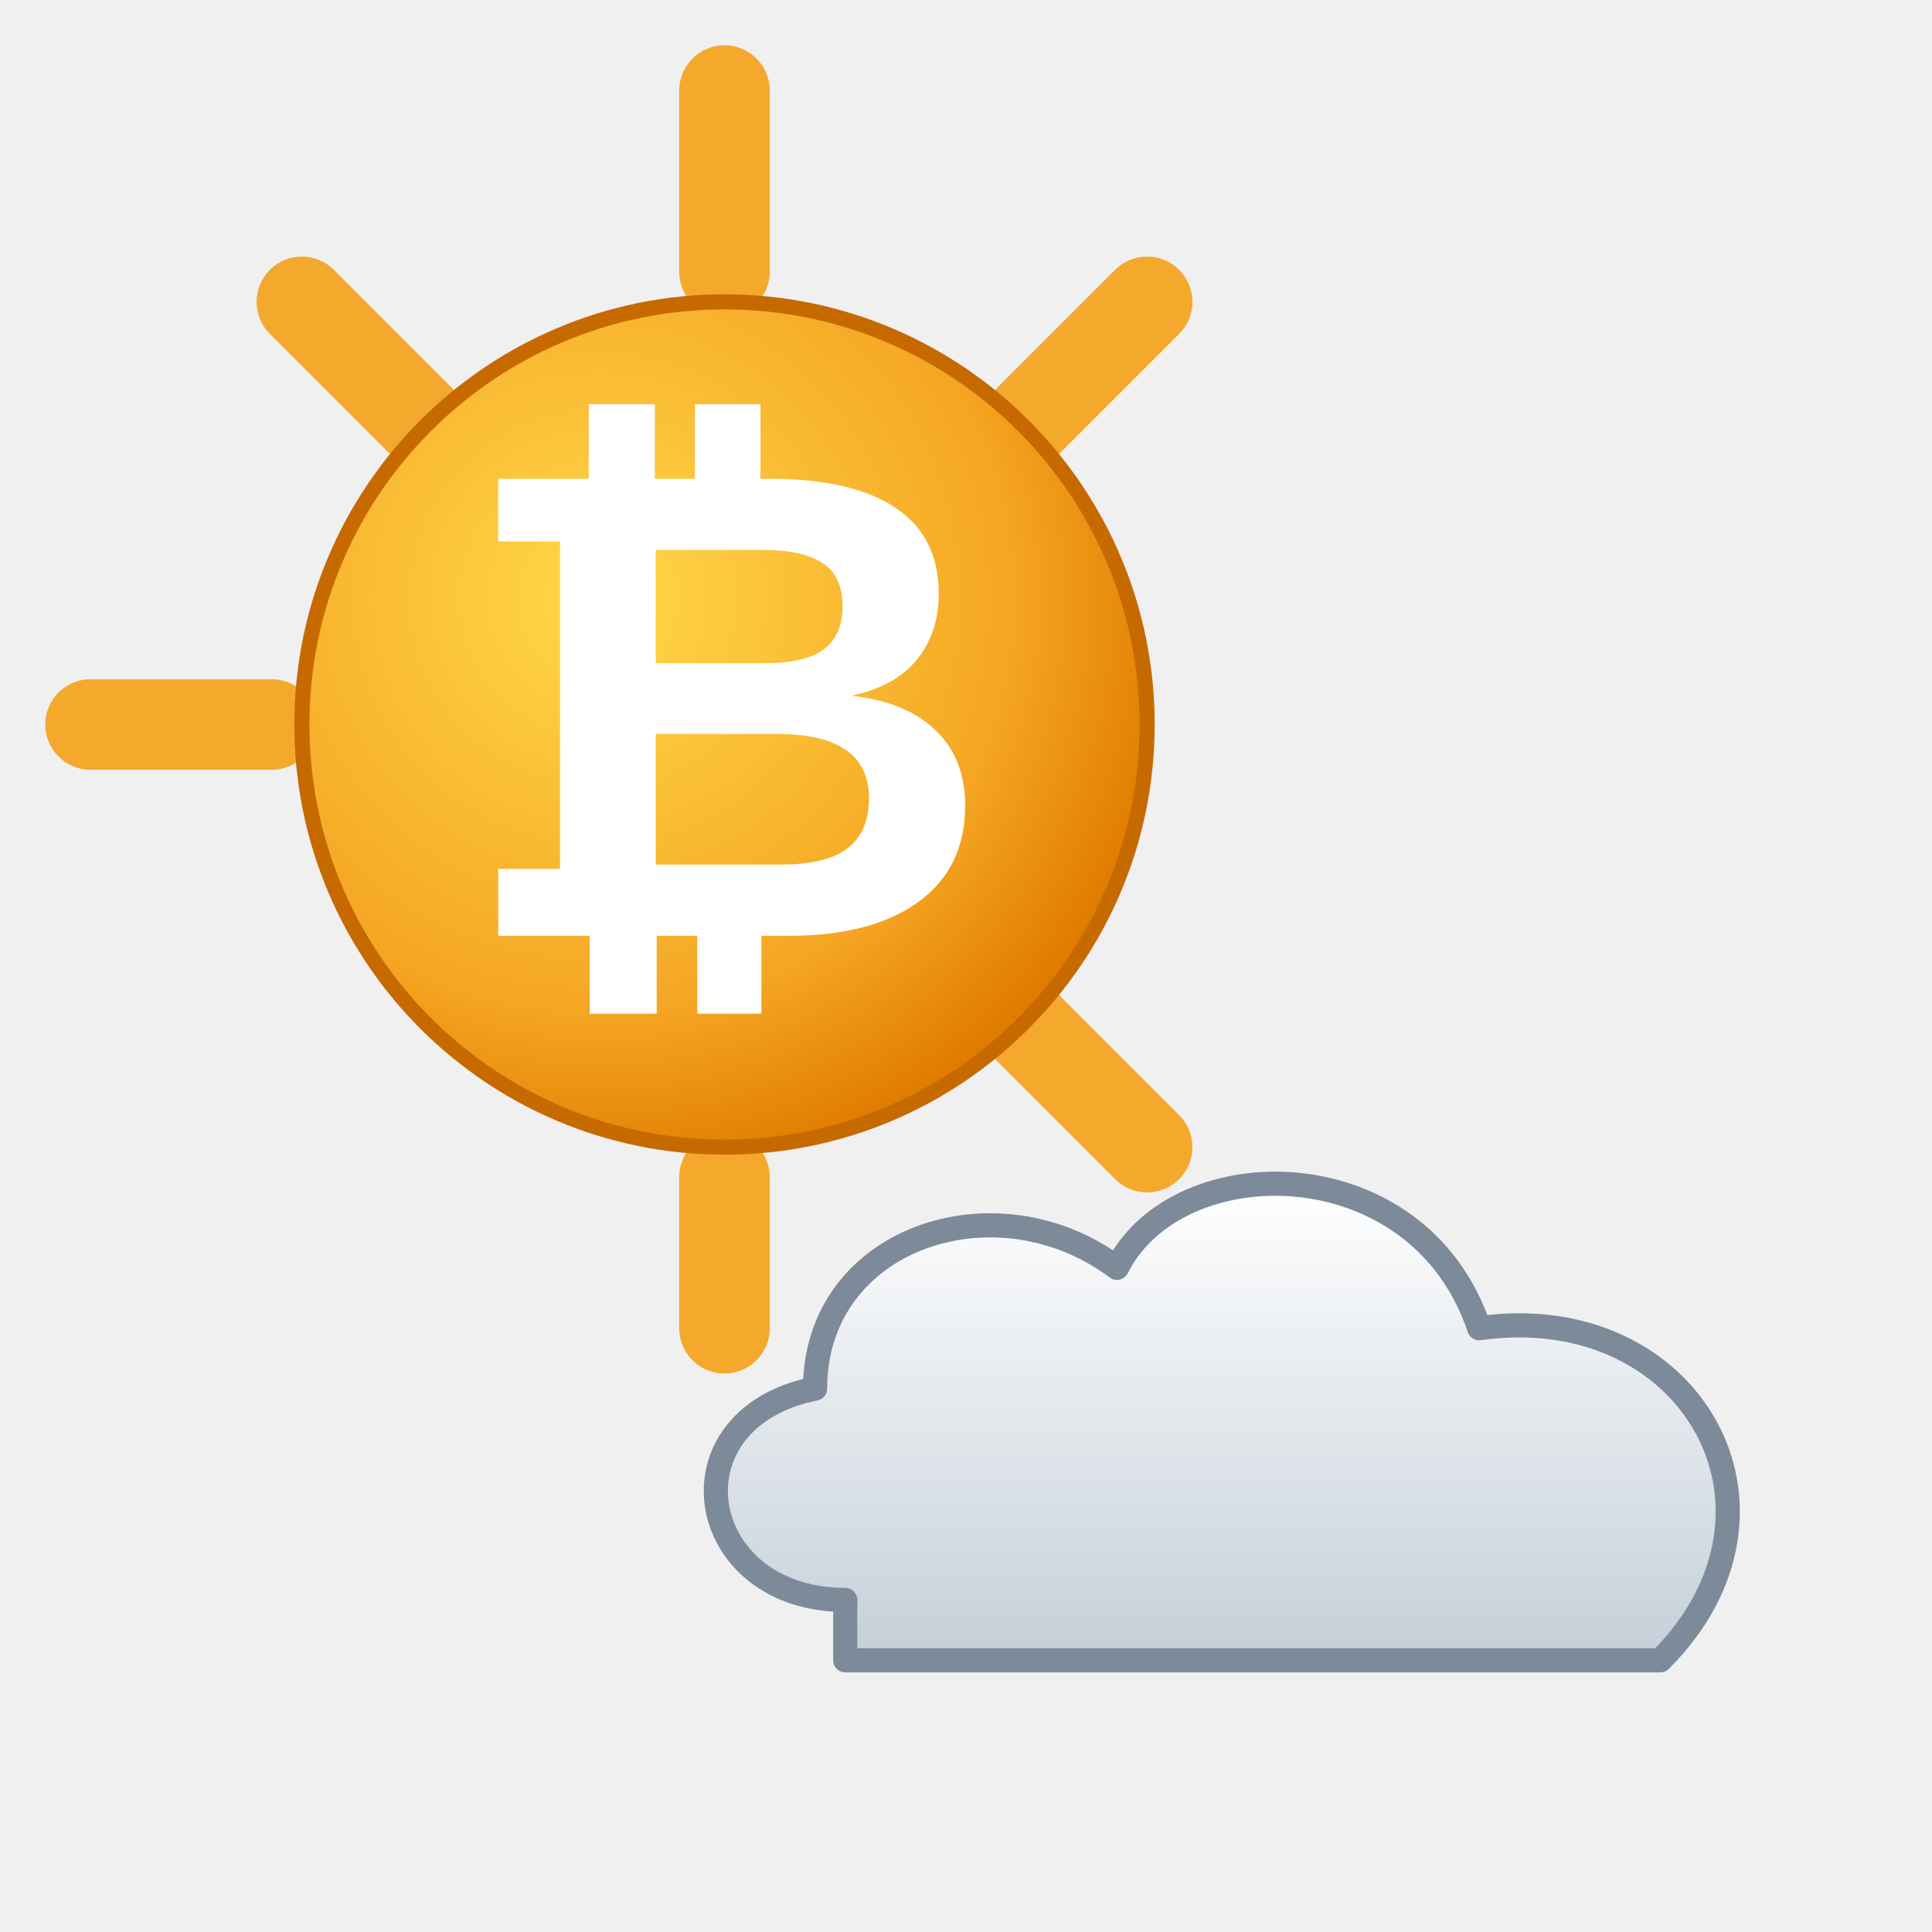
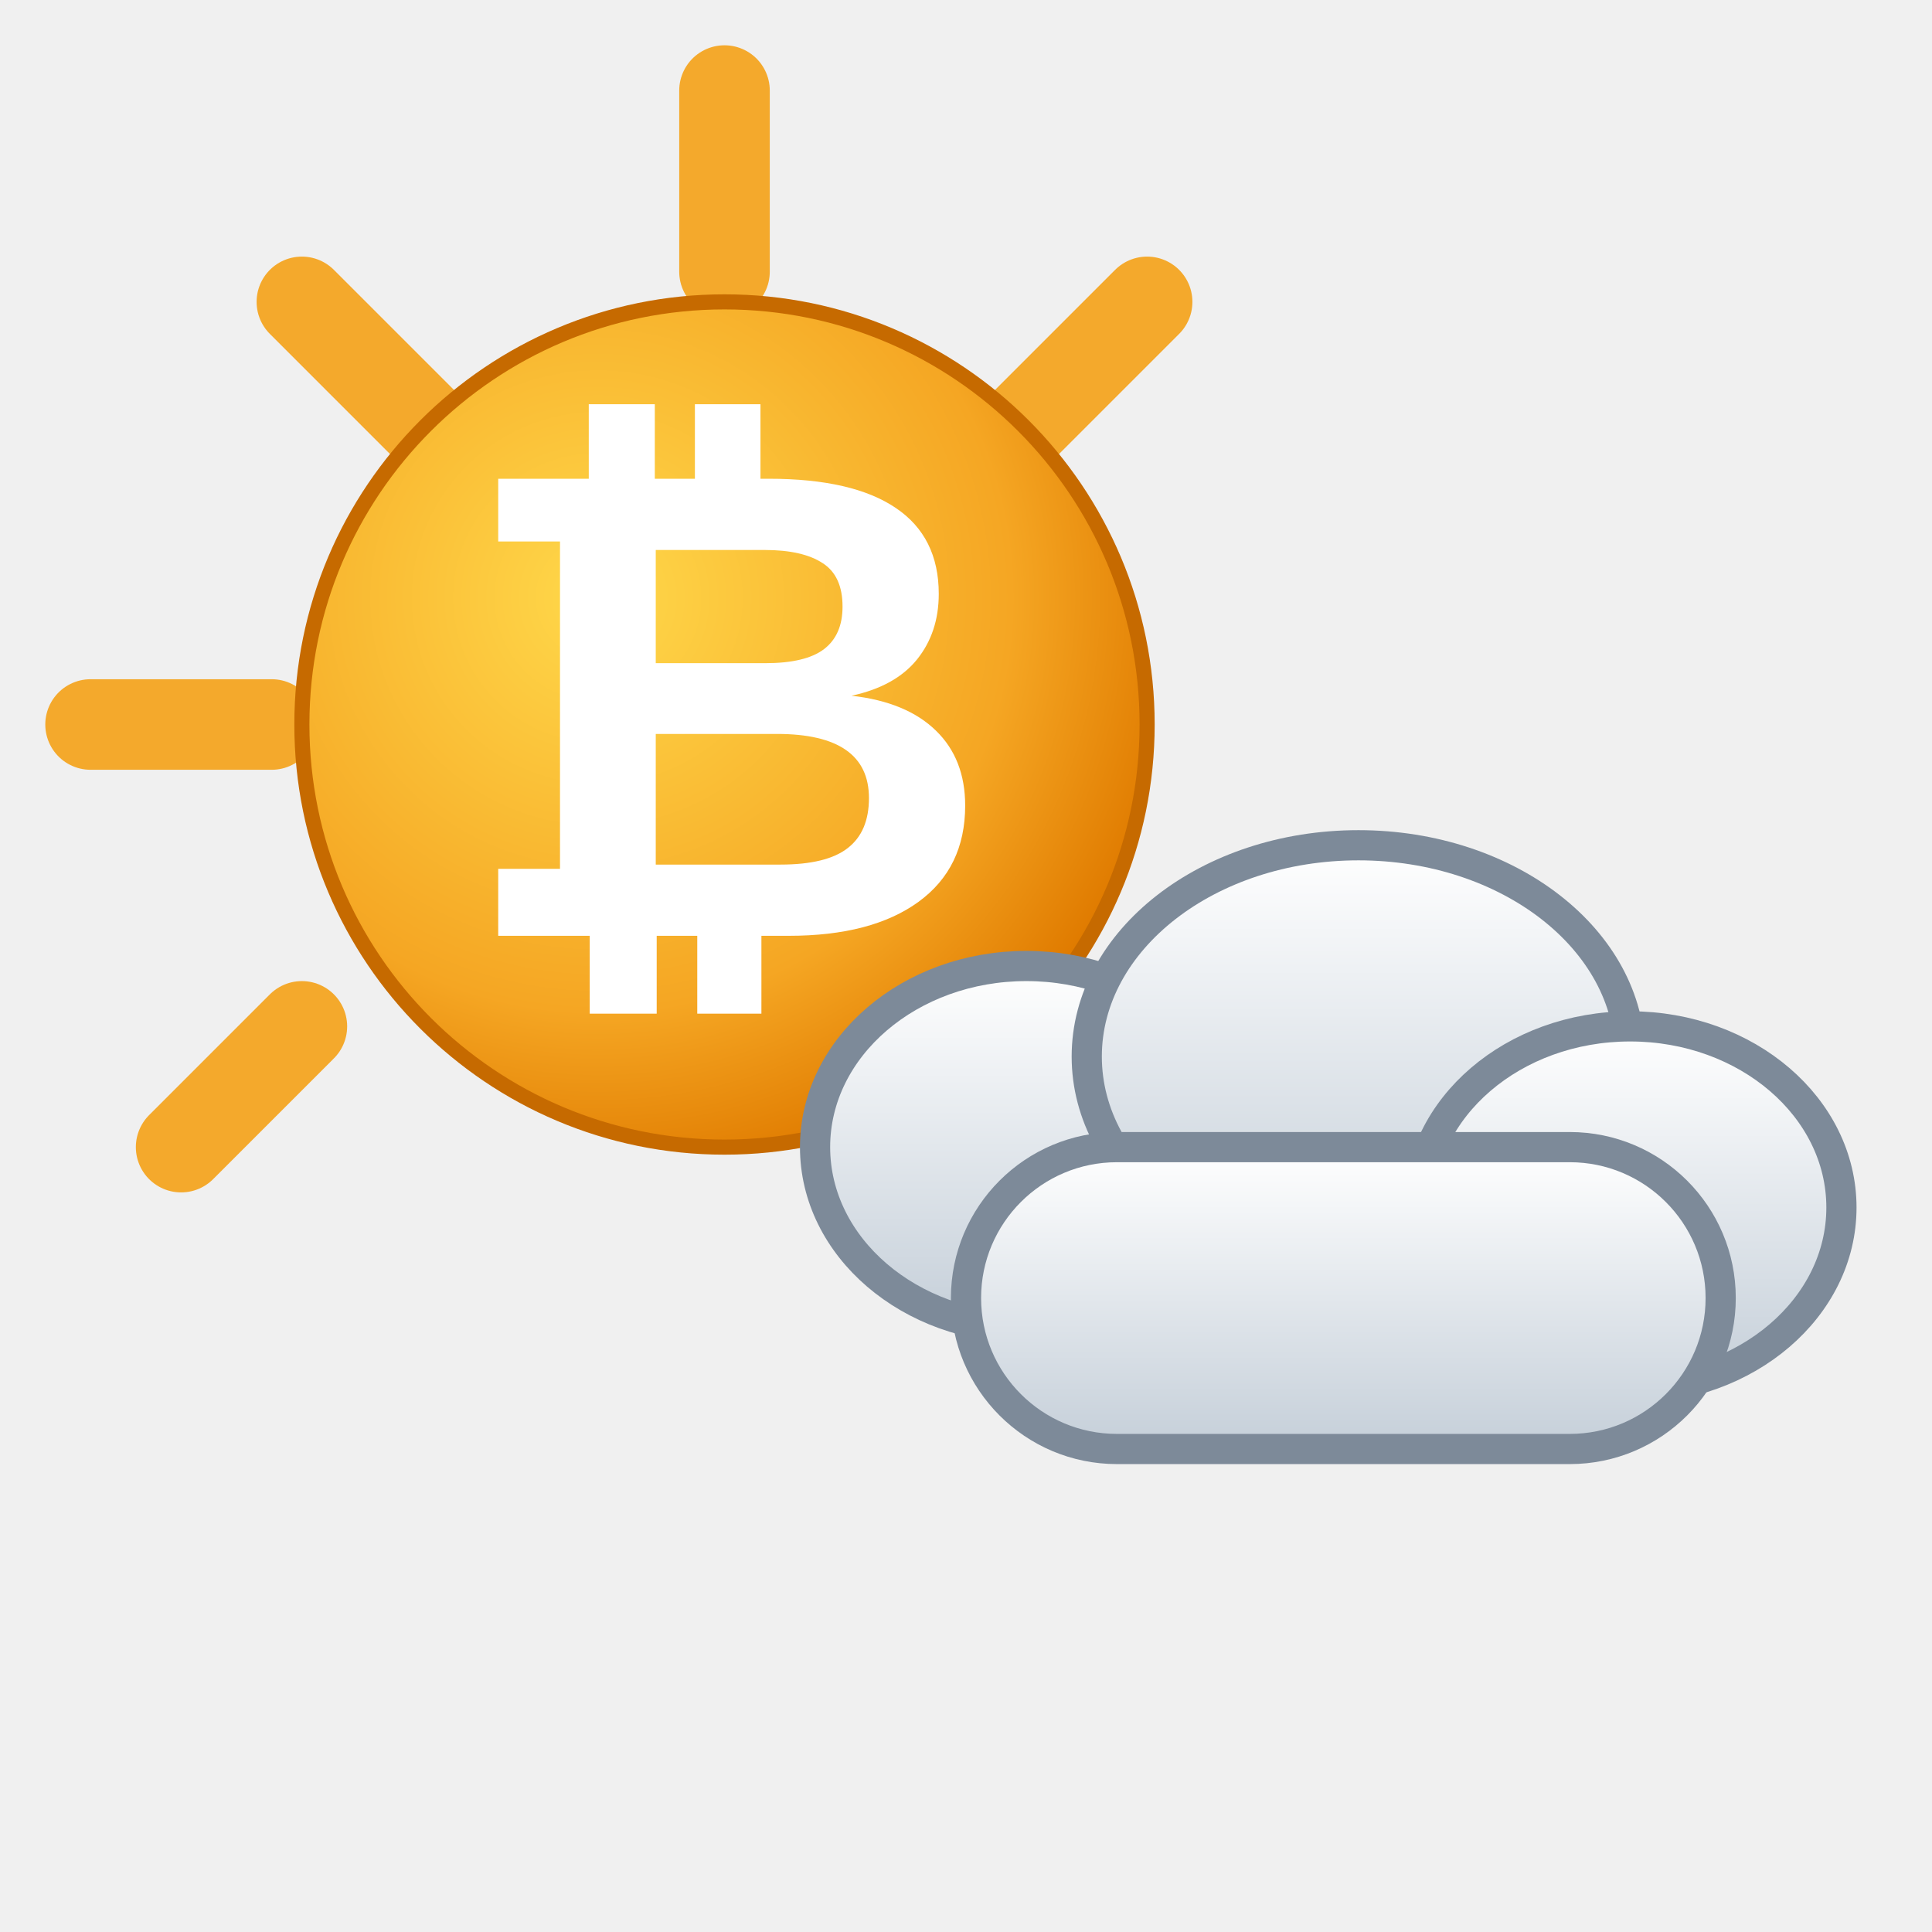
<svg xmlns="http://www.w3.org/2000/svg" viewBox="0 0 64 64">
  <defs>
    <radialGradient id="sun" cx="0.35" cy="0.35" r="0.7">
      <stop offset="0" stop-color="#ffd84a" />
      <stop offset="0.7" stop-color="#f5a623" />
      <stop offset="1" stop-color="#e07b00" />
    </radialGradient>
    <linearGradient id="cloud" x1="0" y1="0" x2="0" y2="1">
      <stop offset="0" stop-color="#ffffff" />
      <stop offset="1" stop-color="#c5cfd9" />
    </linearGradient>
  </defs>
  <g stroke="#f5a623" stroke-width="3" stroke-linecap="round" opacity="0.95">
    <line x1="24" y1="3" x2="24" y2="9" />
    <line x1="3" y1="24" x2="9" y2="24" />
    <line x1="10" y1="10" x2="14" y2="14" />
    <line x1="38" y1="10" x2="34" y2="14" />
-     <line x1="24" y1="39" x2="24" y2="44" />
-     <line x1="38" y1="38" x2="34" y2="34" />
+     <line x1="6" y1="38" x2="10" y2="34" />
  </g>
  <circle cx="24" cy="24" r="14" fill="url(#sun)" stroke="#c66a00" stroke-width="0.5" />
  <text x="24" y="31" text-anchor="middle" font-family="'Helvetica Neue',Helvetica,Arial,sans-serif" font-weight="900" font-size="22" fill="#ffffff">₿</text>
-   <path d="M 28 53            C 23 53, 22 47, 27 46            C 27 41, 33 39, 37 42            C 39 38, 47 38, 49 44            C 56 43, 60 50, 55 55            L 28 55            Z" fill="url(#cloud)" stroke="#7d8a99" stroke-width="0.8" stroke-linejoin="round" />
+   <g fill="url(#cloud)" stroke="#7d8a99" stroke-width="1" stroke-linejoin="round">
+     <ellipse cx="34" cy="38" rx="7" ry="6" />
+     <ellipse cx="45" cy="35" rx="9" ry="7" />
+     <ellipse cx="54" cy="40" rx="7" ry="6" />
+     <rect x="32" y="38" width="25" height="10" rx="5" />
+   </g>
</svg>
